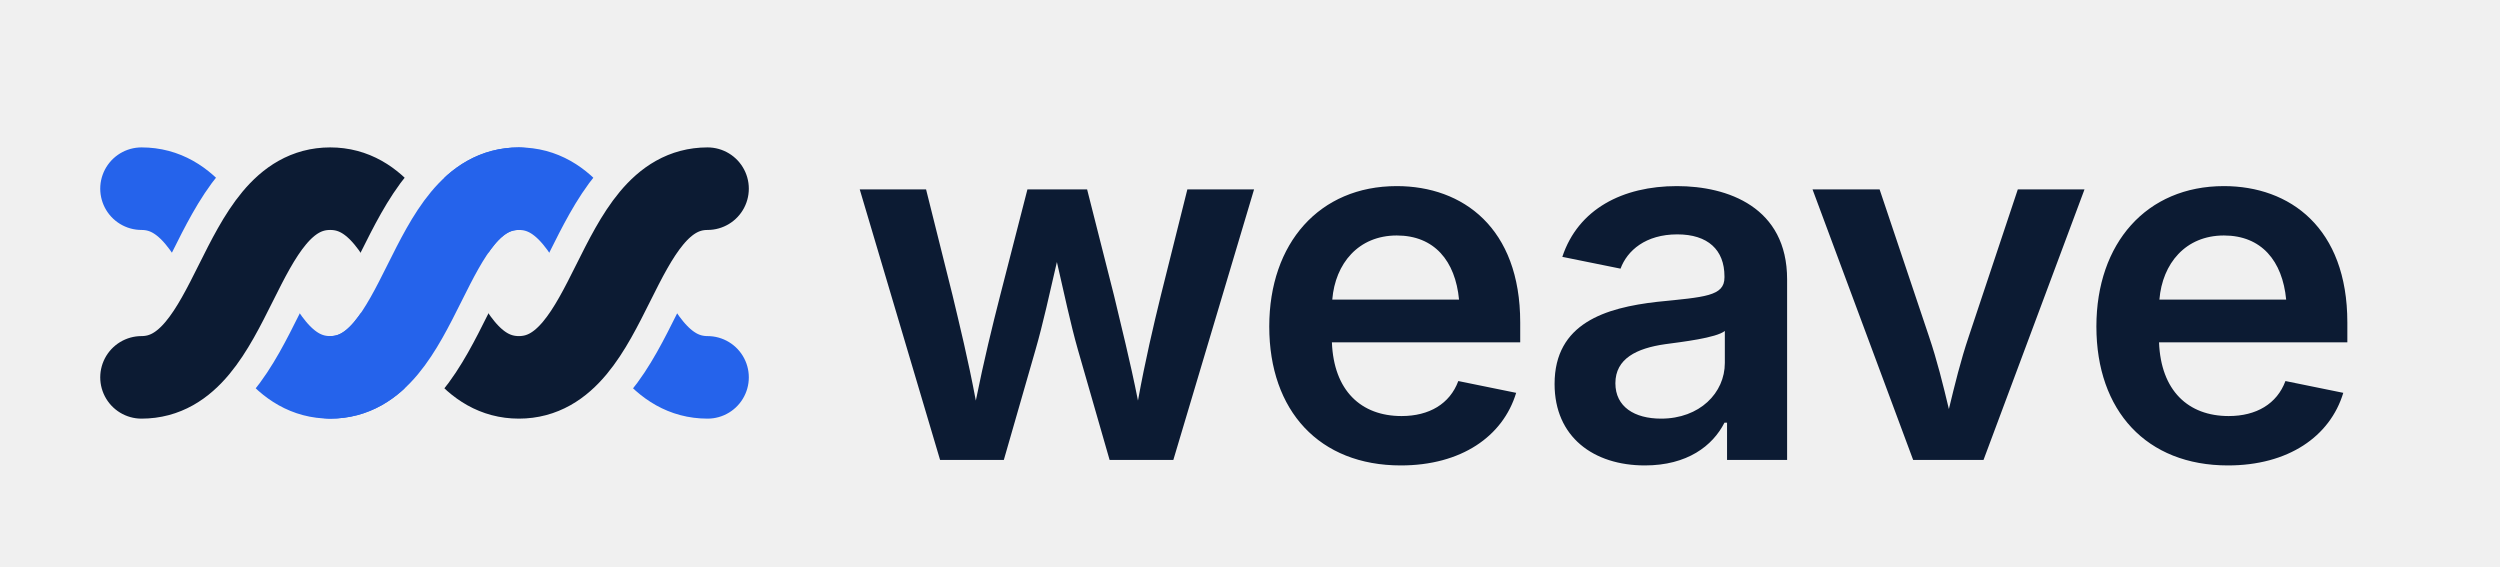
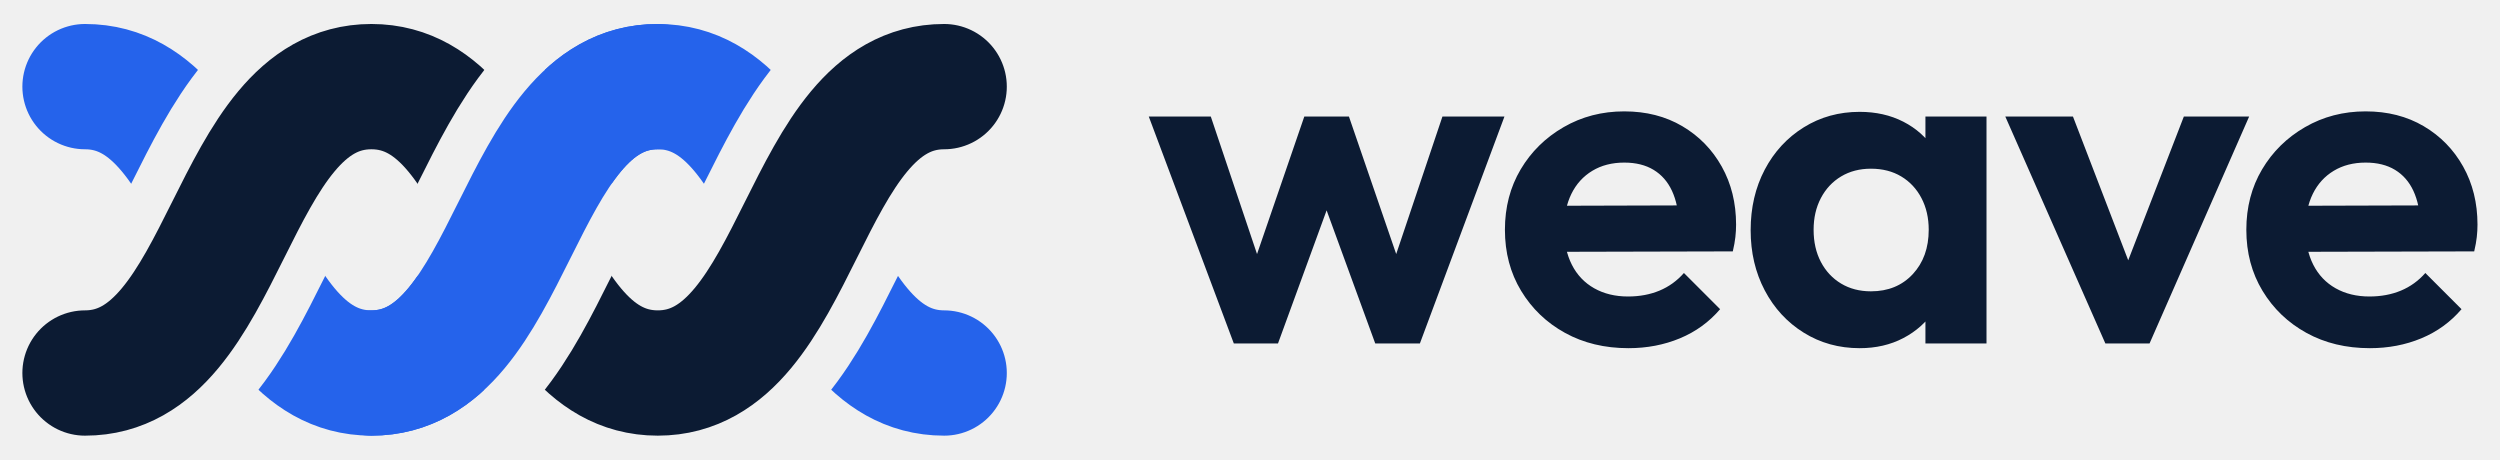
- <svg xmlns="http://www.w3.org/2000/svg" viewBox="6 12 106 24">
+ <svg xmlns="http://www.w3.org/2000/svg" viewBox="0 0 111.74 20.4" width="223" height="41" role="img" aria-label="weave">
  <defs>
    <mask id="wA" maskUnits="userSpaceOnUse" x="-24" y="-24" width="96" height="96">
      <rect x="-24" y="-24" width="96" height="96" fill="#fff" />
      <path d="M12,28 C16,28 16,20 20,20 C24,20 24,28 28,28 C32,28 32,20 36,20" fill="none" stroke="#000" stroke-width="6" stroke-linecap="round" />
    </mask>
    <mask id="wB" maskUnits="userSpaceOnUse" x="-24" y="-24" width="96" height="96">
      <rect x="-24" y="-24" width="96" height="96" fill="#fff" />
      <path d="M20,28 C24,28 24,20 28,20" fill="none" stroke="#000" stroke-width="6" stroke-linecap="round" />
    </mask>
  </defs>
-   <path d="M12,20 C16,20 16,28 20,28 C24,28 24,20 28,20 C32,20 32,28 36,28" fill="none" stroke="#2563eb" stroke-width="3.5" stroke-linecap="round" mask="url(#wA)" />
-   <path d="M12,28 C16,28 16,20 20,20 C24,20 24,28 28,28 C32,28 32,20 36,20" fill="none" stroke="#0c1b33" stroke-width="3.5" stroke-linecap="round" mask="url(#wB)" />
-   <path d="M20,28 C24,28 24,20 28,20" fill="none" stroke="#2563eb" stroke-width="3.5" stroke-linecap="round" />
-   <text x="42" y="31.5" font-family="Outfit, -apple-system, 'Segoe UI', sans-serif" font-size="21" font-weight="600" letter-spacing="-0.4" fill="#0c1b33">weave</text>
+   <g transform="translate(-15.4 -28.2) scale(1.6)">
+     <path d="M12,20 C16,20 16,28 20,28 C24,28 24,20 28,20 C32,20 32,28 36,28" fill="none" stroke="#2563eb" stroke-width="3.5" stroke-linecap="round" mask="url(#wA)" />
+     <path d="M12,28 C16,28 16,20 20,20 C24,20 24,28 28,28 C32,28 32,20 36,20" fill="none" stroke="#0c1b33" stroke-width="3.5" stroke-linecap="round" mask="url(#wB)" />
+     <path d="M20,28 C24,28 24,20 28,20" fill="none" stroke="#2563eb" stroke-width="3.5" stroke-linecap="round" />
+   </g>
+   <path d="M28.1 0L18.7 0L0.6-48.3L13.8-48.3L25.6-13.2L21.6-13.1L33.7-48.3L43.2-48.3L55.3-13.1L51.3-13.2L63.1-48.3L76.3-48.3L58.3 0L48.8 0L36.6-33.4L40.3-33.4L28.1 0ZM102.7 1Q95.1 1 89.2-2.25Q83.3-5.5 79.85-11.2Q76.4-16.9 76.4-24.2Q76.4-31.4 79.75-37.05Q83.1-42.7 88.9-46.05Q94.7-49.4 101.8-49.4Q108.8-49.4 114.15-46.25Q119.5-43.1 122.55-37.65Q125.6-32.2 125.6-25.3Q125.6-24 125.45-22.65Q125.3-21.3 124.9-19.6L84.3-19.5L84.3-29.3L118.8-29.4L113.5-25.3Q113.3-29.6 111.95-32.5Q110.6-35.4 108.05-36.95Q105.5-38.5 101.8-38.5Q97.9-38.5 95-36.75Q92.1-35 90.55-31.85Q89-28.7 89-24.4Q89-20 90.65-16.75Q92.3-13.5 95.4-11.75Q98.5-10 102.6-10Q106.3-10 109.3-11.25Q112.3-12.5 114.5-15L122.2-7.3Q118.7-3.2 113.65-1.1Q108.6 1 102.7 1ZM151.9 1Q145.3 1 140-2.3Q134.7-5.6 131.7-11.3Q128.7-17 128.7-24.1Q128.7-31.3 131.7-37Q134.7-42.7 140-46Q145.3-49.3 151.9-49.3Q157.1-49.3 161.2-47.2Q165.3-45.1 167.75-41.35Q170.2-37.6 170.4-32.9L170.4-15.5Q170.2-10.7 167.75-7Q165.3-3.3 161.2-1.15Q157.1 1 151.9 1ZM154.3-11.1Q159.8-11.1 163.2-14.75Q166.6-18.4 166.6-24.2Q166.6-28 165.05-30.95Q163.5-33.9 160.75-35.55Q158-37.2 154.3-37.2Q150.7-37.2 147.95-35.55Q145.2-33.9 143.65-30.95Q142.1-28 142.1-24.2Q142.1-20.3 143.65-17.35Q145.2-14.4 147.95-12.75Q150.7-11.1 154.3-11.1ZM178.9 0L165.9 0L165.9-13L168-24.8L165.9-36.4L165.9-48.3L178.9-48.3L178.9 0ZM213.6 0L204.2 0L182.9-48.3L197.3-48.3L212.6-8.5L205.5-8.5L220.9-48.3L234.8-48.3L213.6 0ZM260.5 1Q252.9 1 247-2.25Q241.1-5.5 237.65-11.2Q234.2-16.9 234.2-24.2Q234.2-31.4 237.55-37.05Q240.9-42.7 246.7-46.05Q252.5-49.4 259.6-49.4Q266.6-49.4 271.95-46.25Q277.3-43.1 280.35-37.65Q283.4-32.2 283.4-25.3Q283.4-24 283.25-22.65Q283.1-21.3 282.7-19.6L242.1-19.5L242.1-29.3L276.6-29.4L271.3-25.3Q271.1-29.6 269.75-32.5Q268.4-35.4 265.85-36.95Q263.3-38.5 259.6-38.5Q255.7-38.5 252.8-36.75Q249.9-35 248.35-31.85Q246.8-28.7 246.8-24.4Q246.8-20 248.45-16.75Q250.1-13.5 253.2-11.75Q256.3-10 260.4-10Q264.1-10 267.1-11.25Q270.1-12.5 272.3-15L280-7.3Q276.5-3.2 271.45-1.1Q266.4 1 260.5 1Z" fill="#0c1b33" transform="translate(51.22 15.28) scale(0.21)" />
</svg>
